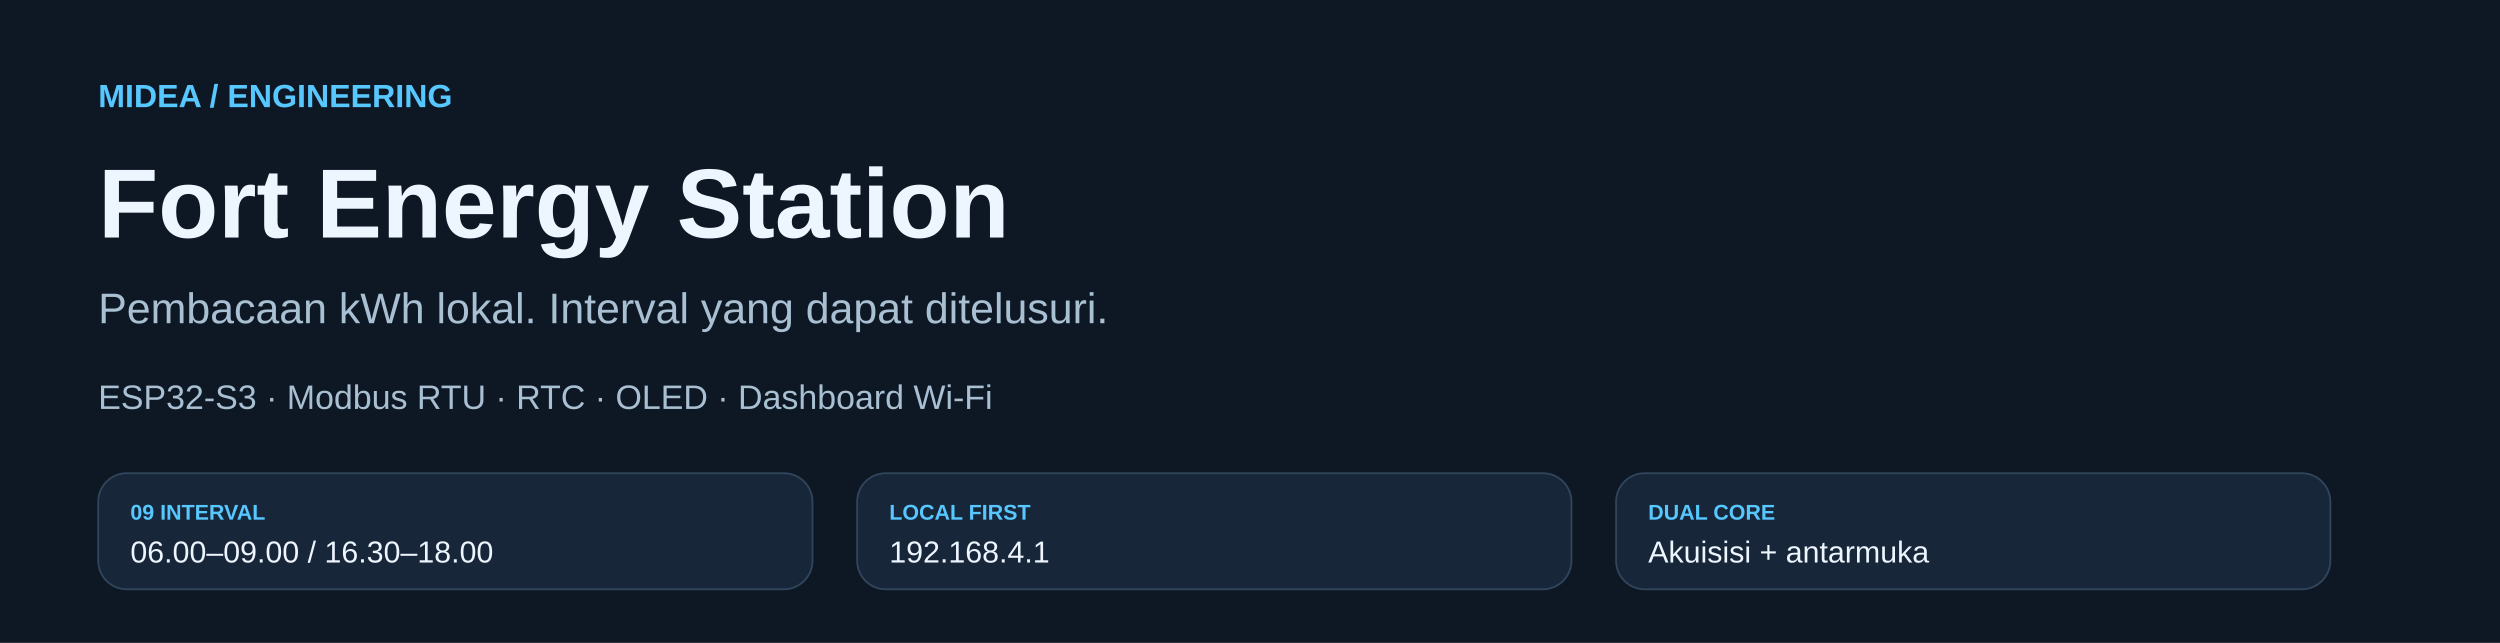
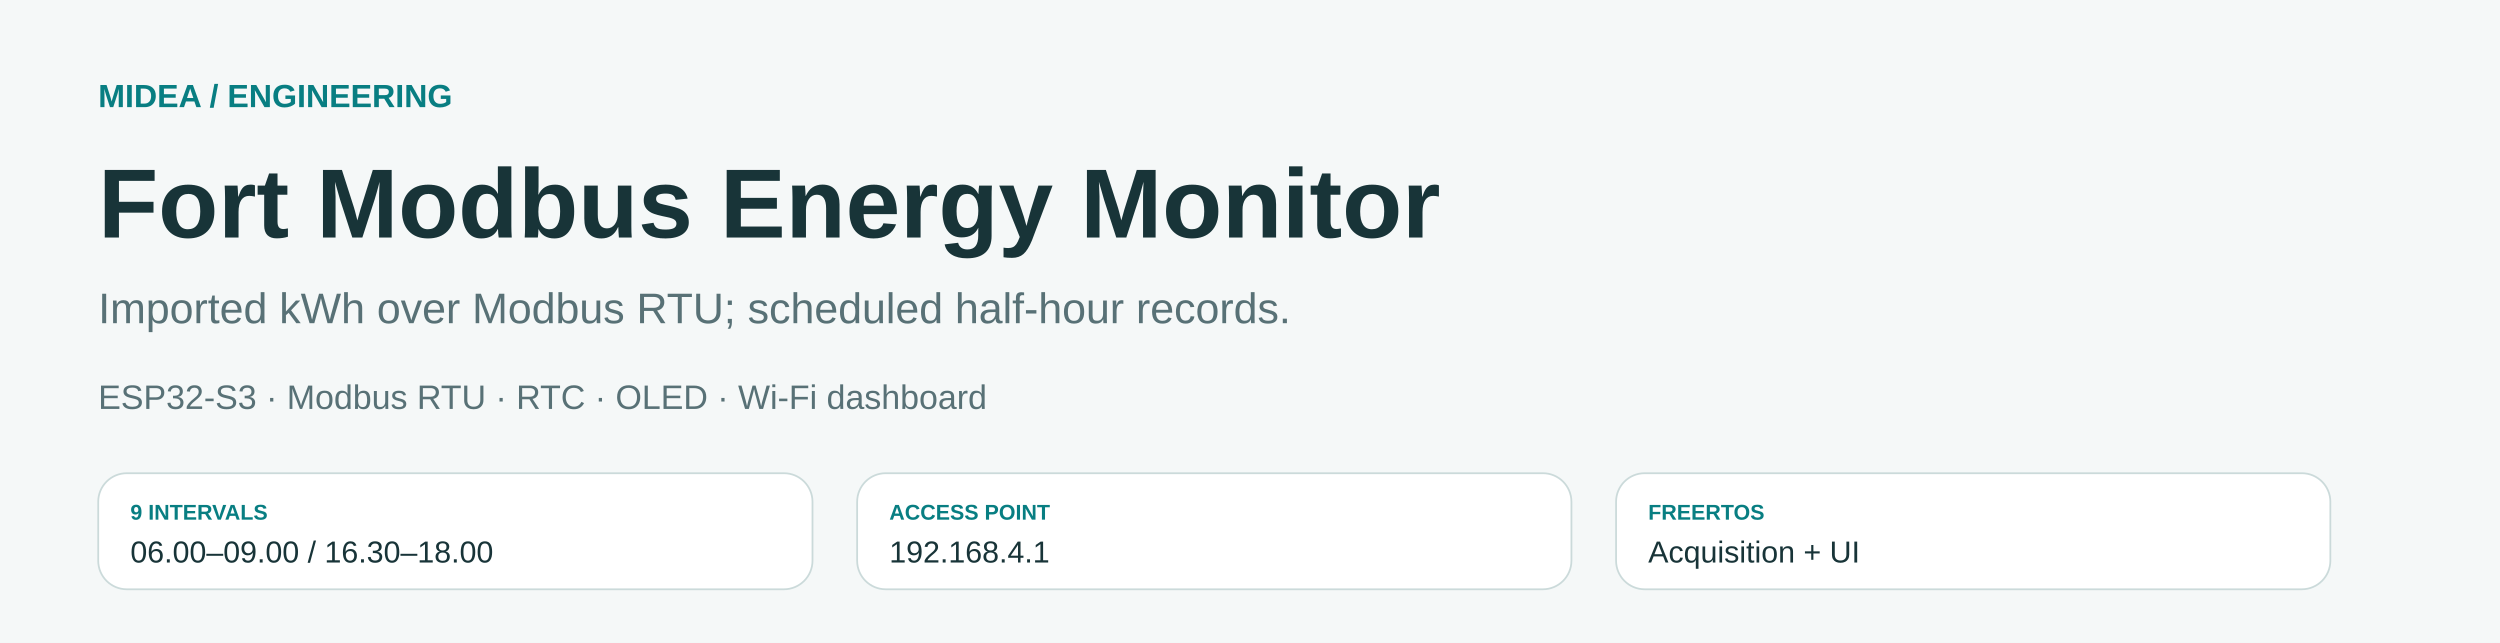
<svg xmlns="http://www.w3.org/2000/svg" width="1400" height="360" viewBox="0 0 1400 360" role="img" aria-labelledby="title desc">
-   <rect width="100%" height="100%" fill="#0e1825" />
-   <text x="55" y="60" fill="#57c7ff" font-family="Arial, sans-serif" font-size="18" font-weight="700" text-anchor="start">MIDEA  /  ENGINEERING</text>
-   <text x="55" y="133" fill="#edf5ff" font-family="Arial, sans-serif" font-size="55" font-weight="700" text-anchor="start">Fort Energy Station</text>
-   <text x="55" y="181" fill="#a9bfd2" font-family="Arial, sans-serif" font-size="24" font-weight="400" text-anchor="start">Pembacaan kWh lokal. Interval yang dapat ditelusuri.</text>
-   <text x="55" y="229" fill="#a9bfd2" font-family="Arial, sans-serif" font-size="19" font-weight="400" text-anchor="start">ESP32-S3 · Modbus RTU · RTC · OLED · Dashboard Wi-Fi</text>
-   <rect x="55" y="265" width="400" height="65" rx="16" fill="#172638" stroke="#31465c" />
-   <text x="73" y="291" fill="#57c7ff" font-family="Arial, sans-serif" font-size="12" font-weight="700" text-anchor="start">09 INTERVAL</text>
-   <text x="73" y="315" fill="#edf5ff" font-family="Arial, sans-serif" font-size="17" font-weight="400" text-anchor="start">06.00–09.00 / 16.30–18.00</text>
-   <rect x="480" y="265" width="400" height="65" rx="16" fill="#172638" stroke="#31465c" />
-   <text x="498" y="291" fill="#57c7ff" font-family="Arial, sans-serif" font-size="12" font-weight="700" text-anchor="start">LOCAL FIRST</text>
-   <text x="498" y="315" fill="#edf5ff" font-family="Arial, sans-serif" font-size="17" font-weight="400" text-anchor="start">192.168.4.1</text>
-   <rect x="905" y="265" width="400" height="65" rx="16" fill="#172638" stroke="#31465c" />
-   <text x="923" y="291" fill="#57c7ff" font-family="Arial, sans-serif" font-size="12" font-weight="700" text-anchor="start">DUAL CORE</text>
-   <text x="923" y="315" fill="#edf5ff" font-family="Arial, sans-serif" font-size="17" font-weight="400" text-anchor="start">Akuisisi + antarmuka</text>
+   <rect width="100%" height="100%" fill="#f5f8f8" />
+   <text x="55" y="60" fill="#087e82" font-family="Arial, sans-serif" font-size="18" font-weight="700" text-anchor="start">MIDEA  /  ENGINEERING</text>
+   <text x="55" y="133" fill="#183438" font-family="Arial, sans-serif" font-size="55" font-weight="700" text-anchor="start">Fort Modbus Energy Monitor</text>
+   <text x="55" y="181" fill="#587176" font-family="Arial, sans-serif" font-size="24" font-weight="400" text-anchor="start">Imported kWh over Modbus RTU; scheduled half-hour records.</text>
+   <text x="55" y="229" fill="#587176" font-family="Arial, sans-serif" font-size="19" font-weight="400" text-anchor="start">ESP32-S3 · Modbus RTU · RTC · OLED · Wi-Fi dashboard</text>
+   <rect x="55" y="265" width="400" height="65" rx="16" fill="#ffffff" stroke="#cbdada" />
+   <text x="73" y="291" fill="#087e82" font-family="Arial, sans-serif" font-size="12" font-weight="700" text-anchor="start">9 INTERVALS</text>
+   <text x="73" y="315" fill="#183438" font-family="Arial, sans-serif" font-size="17" font-weight="400" text-anchor="start">06.00–09.00 / 16.30–18.00</text>
+   <rect x="480" y="265" width="400" height="65" rx="16" fill="#ffffff" stroke="#cbdada" />
+   <text x="498" y="291" fill="#087e82" font-family="Arial, sans-serif" font-size="12" font-weight="700" text-anchor="start">ACCESS POINT</text>
+   <text x="498" y="315" fill="#183438" font-family="Arial, sans-serif" font-size="17" font-weight="400" text-anchor="start">192.168.4.1</text>
+   <rect x="905" y="265" width="400" height="65" rx="16" fill="#ffffff" stroke="#cbdada" />
+   <text x="923" y="291" fill="#087e82" font-family="Arial, sans-serif" font-size="12" font-weight="700" text-anchor="start">FREERTOS</text>
+   <text x="923" y="315" fill="#183438" font-family="Arial, sans-serif" font-size="17" font-weight="400" text-anchor="start">Acquisition + UI</text>
</svg>
